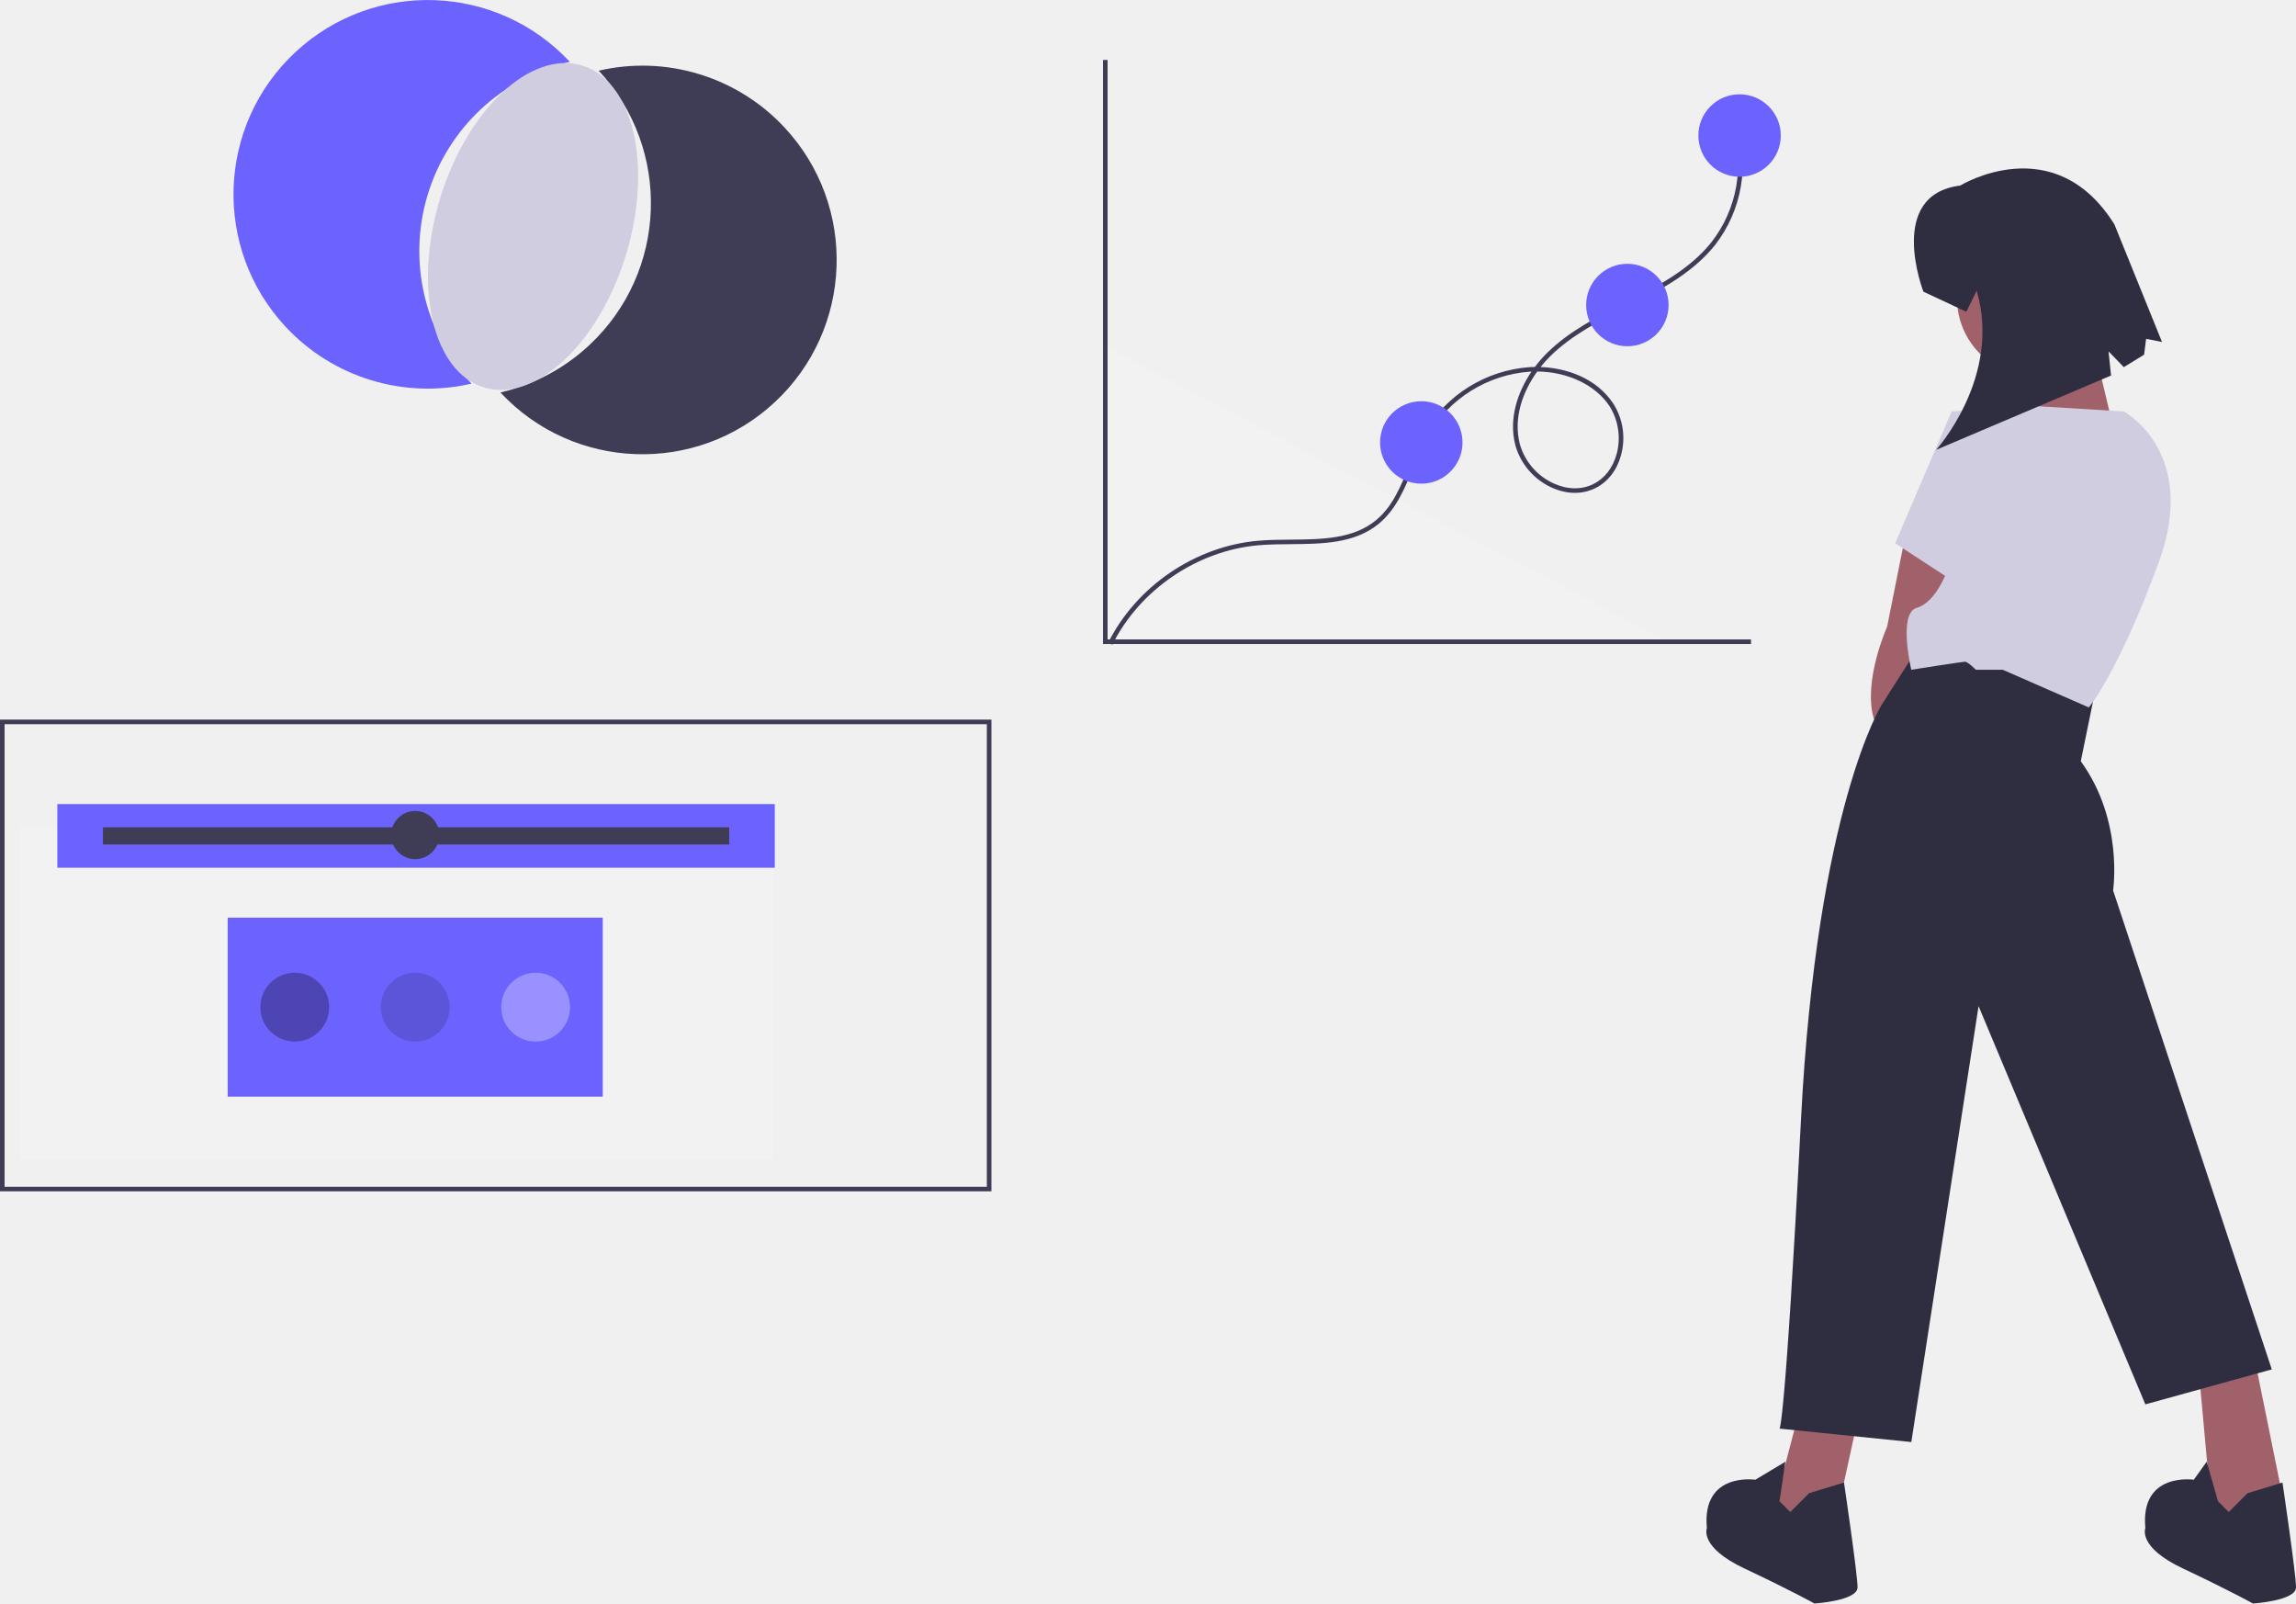
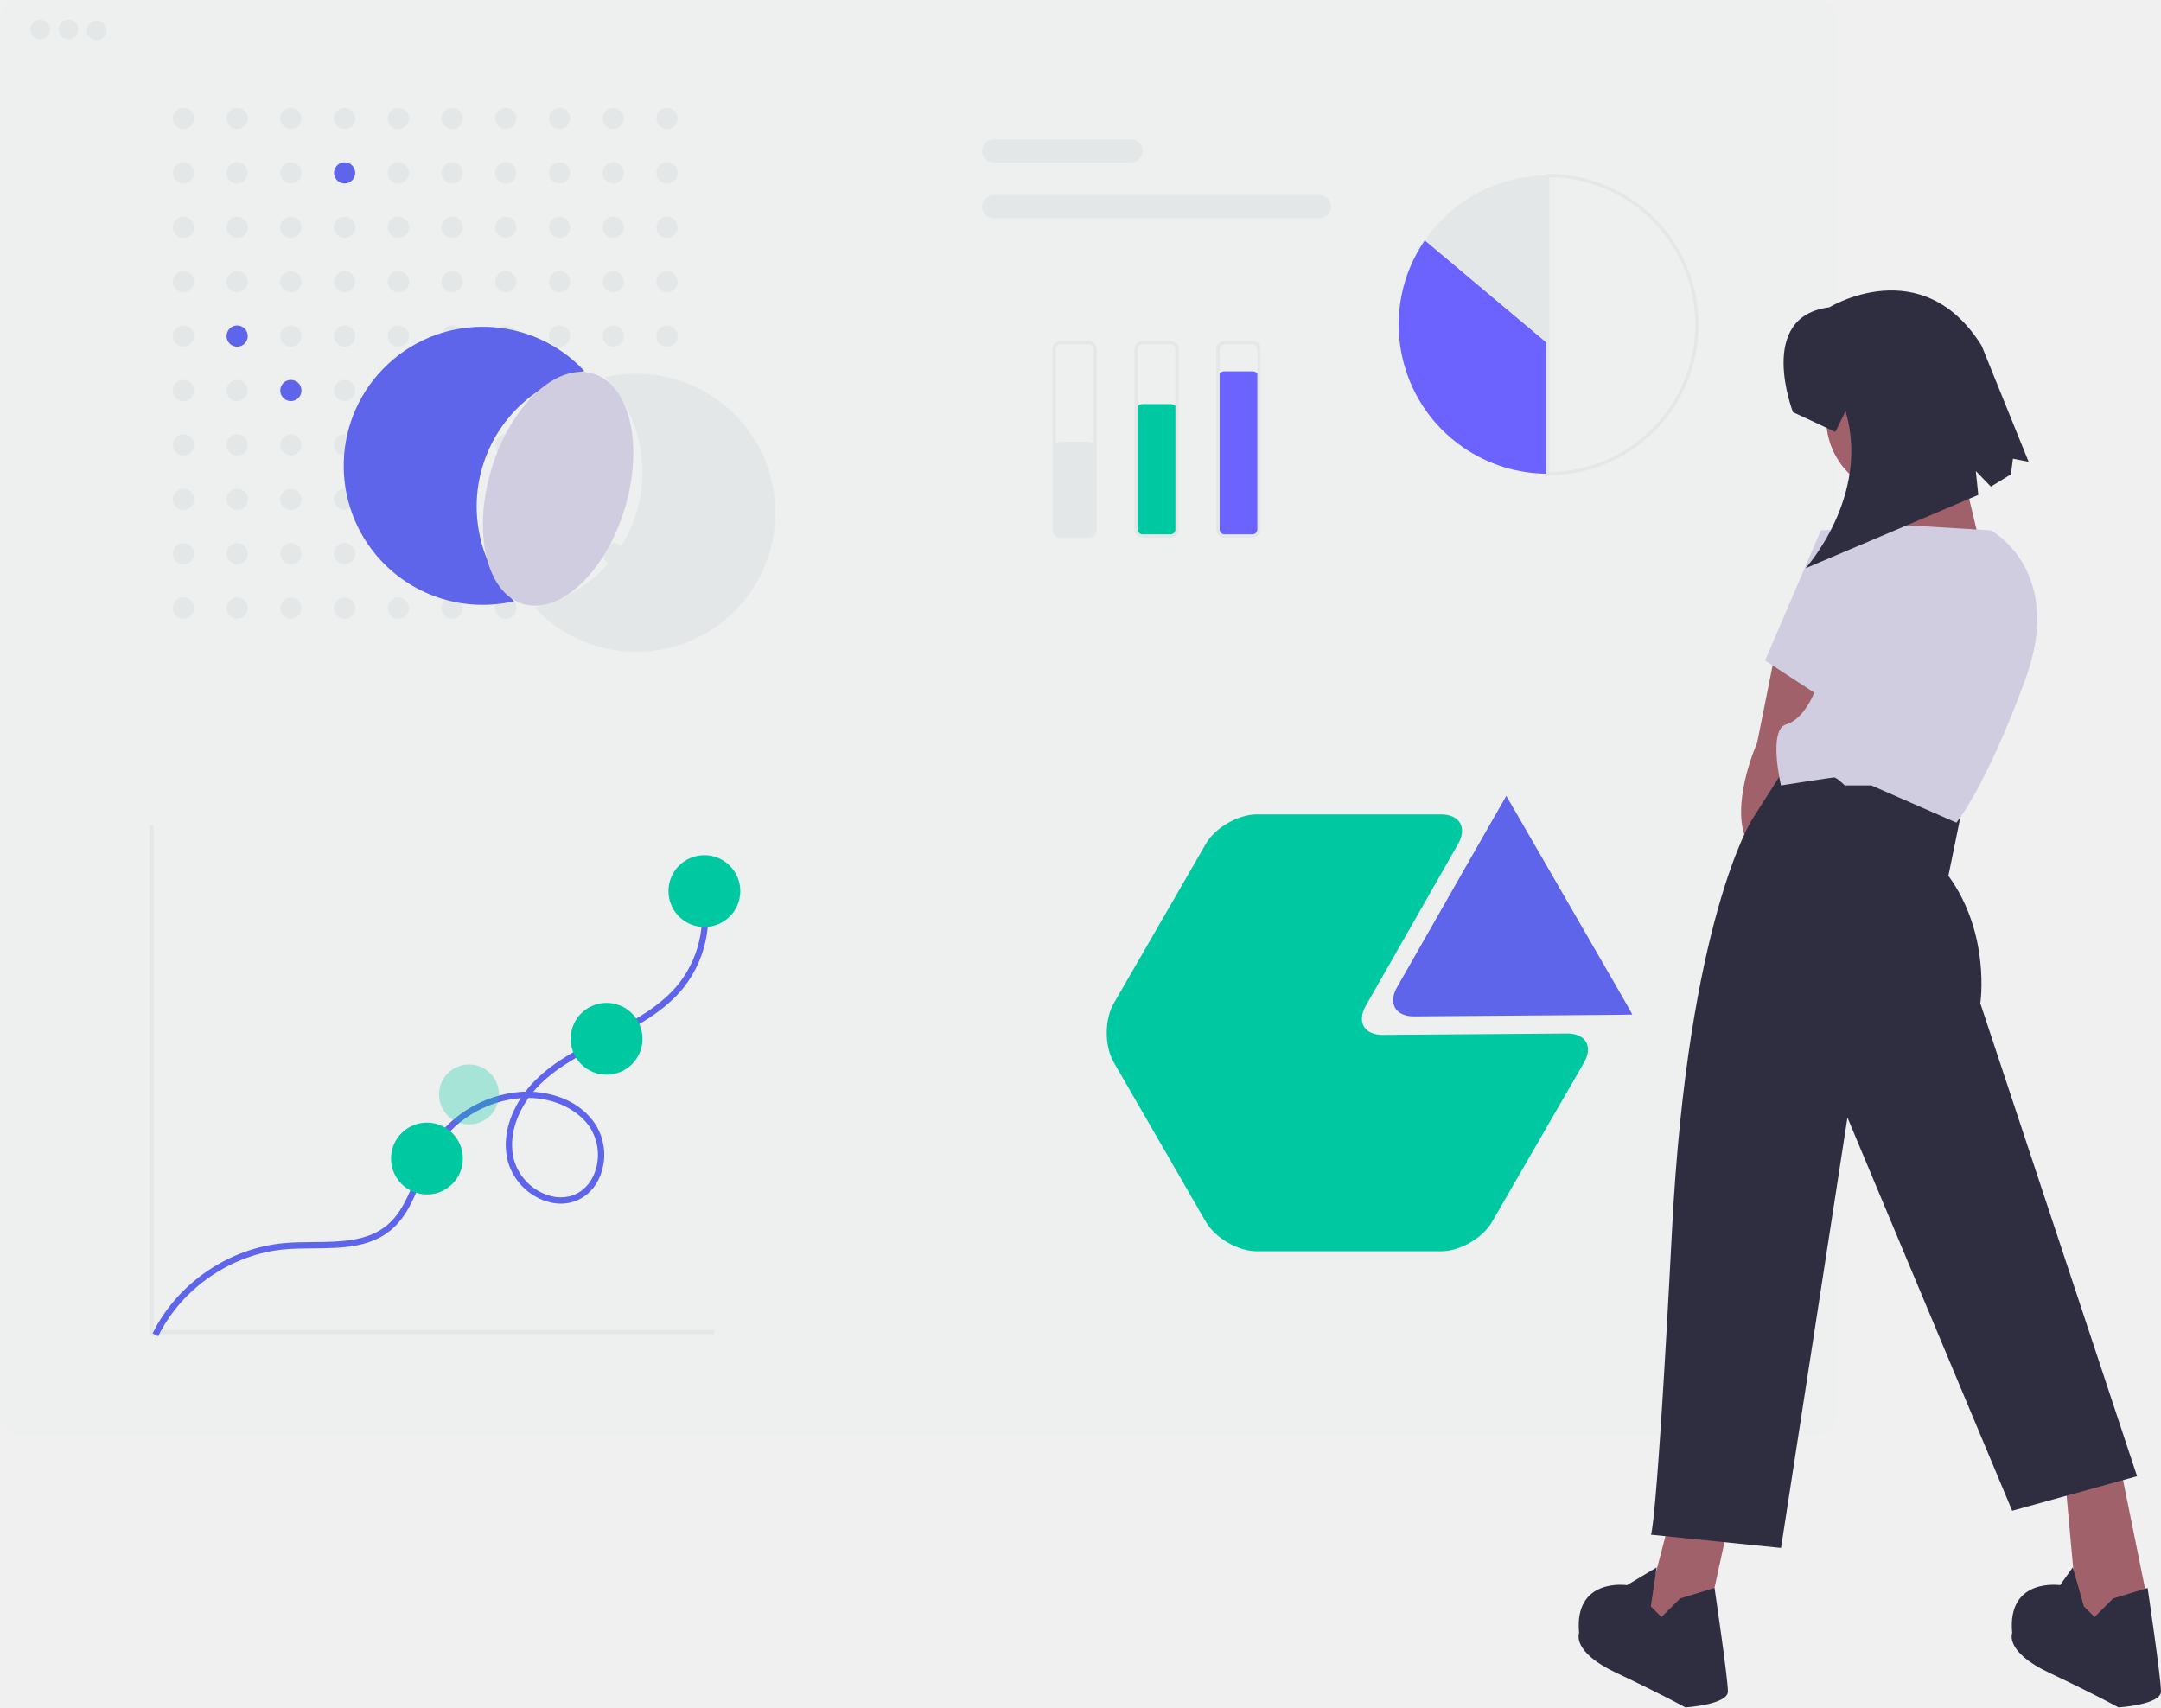
- <svg xmlns="http://www.w3.org/2000/svg" version="1.1" id="e964fae6-99d5-4ba3-9654-9b5776c78265" x="0px" y="0px" viewBox="0 0 1002.7 700.08" style="enable-background:new 0 0 1002.7 700.08;" xml:space="preserve">
+ <svg xmlns="http://www.w3.org/2000/svg" version="1.1" id="e964fae6-99d5-4ba3-9654-9b5776c78265" x="0px" y="0px" viewBox="0 0 955.49 754.95" style="enable-background:new 0 0 955.49 754.95;" xml:space="preserve">
  <style type="text/css">
- 	.st0{fill:#F2F2F2;}
- 	.st1{fill:#3F3D56;}
+ 	.st0{opacity:0.18;fill:#E3E7E8;}
+ 	.st1{fill:#E3E7E8;}
	.st2{fill:#6C63FF;}
- 	.st3{fill:#A0616A;}
- 	.st4{fill:#2F2E41;}
- 	.st5{fill:#D0CDE1;}
- 	.st6{opacity:0.15;enable-background:new    ;}
- 	.st7{opacity:0.3;fill:#FFFFFF;enable-background:new    ;}
- 	.st8{opacity:0.3;enable-background:new    ;}
+ 	.st3{fill:#00C9A2;}
+ 	.st4{fill:#A0616A;}
+ 	.st5{fill:#5E65EA;}
+ 	.st6{fill:#2F2E41;}
+ 	.st7{fill:#D0CDE1;}
+ 	.st8{fill:#5E65EA;stroke:#5E65EA;stroke-miterlimit:10;}
+ 	.st9{opacity:0.3;fill:#00C9A2;enable-background:new    ;}
</style>
-   <polyline class="st0" points="482.7,151.17 482.7,280.17 728.7,280.17 " />
-   <polygon class="st1" points="764.7,281.17 481.7,281.17 481.7,26.17 483.7,26.17 483.7,279.17 764.7,279.17 " />
-   <path class="st1" d="M485.78,281.46l-1.79-0.89c12.3-24.61,37.96-42.07,65.37-44.48c4.73-0.42,9.68-0.46,14.47-0.5  c13.24-0.11,26.93-0.22,36.91-8.32c7.39-5.99,10.96-14.81,14.74-24.14c1.85-4.87,4.02-9.61,6.48-14.19  c9.7-16.58,26.96-27.31,46.12-28.66c0.73-0.04,1.48-0.07,2.23-0.08c1.61-2.16,3.38-4.19,5.3-6.09c9.69-9.58,22.1-15.87,34.1-21.94  l2.84-1.44c12.7-6.46,25.85-13.71,34.83-24.94c11.4-14.6,14.72-33.95,8.82-51.51l1.89-0.66c6.12,18.21,2.68,38.28-9.15,53.42  c-9.23,11.54-22.59,18.91-35.49,25.47l-2.84,1.44c-11.86,6.01-24.13,12.22-33.6,21.58c-1.5,1.48-2.9,3.05-4.21,4.7  c11.3,0.44,24.45,4.81,31.84,16.11c4.2,6.68,5.39,14.81,3.28,22.41c-1.78,6.56-5.75,11.66-11.18,14.35  c-5.73,2.85-12.5,2.76-19.07-0.23c-7.74-3.51-13.55-10.25-15.88-18.43c-3.02-11.69,0.96-23.25,7.05-32.21  c-0.22,0.01-0.44,0.02-0.66,0.03c-18.49,1.3-35.14,11.65-44.5,27.65c-2.42,4.51-4.55,9.17-6.37,13.95  c-3.71,9.16-7.55,18.62-15.34,24.94c-10.53,8.54-24.57,8.65-38.16,8.77c-4.75,0.04-9.67,0.08-14.31,0.49  C522.81,240.43,497.78,257.45,485.78,281.46z M671.34,162.2c-6.27,8.69-10.58,20.19-7.59,31.75c2.17,7.59,7.58,13.85,14.77,17.11  c6.01,2.74,12.17,2.83,17.35,0.26c4.91-2.44,8.51-7.09,10.14-13.09c1.91-7.05,0.82-14.58-3.03-20.79  C696.89,168.11,684.69,162.31,671.34,162.2z" />
-   <circle class="st2" cx="620.7" cy="193.17" r="18" />
-   <path class="st1" d="M432.97,520.12H0V314.17h432.97V520.12z M2,518.12h428.97V316.17H2V518.12z" />
-   <path class="st3" d="M832.35,232.5l-8.22,41.12c0,0-10.57,23.5-5.87,39.94l3.52,7.05l22.32-19.97l8.22-55.22L832.35,232.5z" />
-   <polygon class="st3" points="786.53,613.14 773.61,662.48 788.88,669.53 802.98,657.78 811.2,620.19 " />
-   <polygon class="st3" points="959.82,593.76 966.28,664.83 999.17,664.83 983.31,586.71 " />
-   <path class="st4" d="M908.71,332.36l6.66-32.54l-77.15-17.98l-16.45,25.85c0,0-28.2,44.64-35.24,180.92s-9.4,135.1-9.4,135.1  l57.57,5.87l29.37-190.32l72.84,173.87l55.22-15.27l-69.31-209.12C922.81,388.75,927.51,358.2,908.71,332.36z" />
-   <path class="st4" d="M790.06,651.91l-8.22,8.22l-4.7-4.7l2.57-17.26l-13.14,7.86c0,0-23.5-3.52-21.15,21.15  c0,0-3.52,8.22,16.45,17.62s30.55,15.27,30.55,15.27s18.8-1.17,18.8-7.05s-5.92-45.76-5.92-45.76L790.06,651.91z" />
-   <path class="st4" d="M981.55,651.91l-8.22,8.22l-4.7-4.7l-4.93-17.26l-5.64,7.86c0,0-23.5-3.52-21.15,21.15  c0,0-3.52,8.22,16.45,17.62s30.55,15.27,30.55,15.27s18.8-1.17,18.8-7.05s-5.92-45.76-5.92-45.76L981.55,651.91z" />
-   <circle class="st3" cx="888.74" cy="130.29" r="34.07" />
-   <polygon class="st3" points="878.17,156.13 880.52,196.08 925.16,196.08 912.24,142.04 " />
-   <path class="st5" d="M852.32,179.63l36.42-2.35l38.77,2.35c0,0,32.9,17.62,15.27,65.79s-30.55,63.44-30.55,63.44l-37.59-16.45  h-11.75c0,0-3.52-3.52-4.7-3.52s-23.5,3.52-23.5,3.52s-5.87-24.67,2.35-27.02s12.92-15.27,12.92-15.27L852.32,179.63z" />
-   <polygon class="st5" points="859.37,183.16 852.32,179.63 827.65,237.2 854.67,254.82 " />
-   <path class="st4" d="M839.99,127.35c0,0-16.45-42.29,16.07-46.34c0,0,41-25.18,67.34,16.97l20.79,51.33l-6.95-1.38l-0.88,6.92  l-8.86,5.44l-6.67-6.89l1.1,10.55l-76.38,32.44c0,0,28.79-31.89,17.69-69.48l-4.51,9.2L839.99,127.35z" />
-   <path class="st2" d="M186.83,84.85c8.85-28.98,32.5-51.04,62.02-57.85C216.9-7.27,163.23-9.15,128.96,22.8s-36.15,85.62-4.2,119.89  c20.68,22.18,51.62,31.63,81.16,24.8C185.25,145.34,177.96,113.83,186.83,84.85z" />
-   <path class="st1" d="M305.36,32.37c-14.24-4.37-29.38-4.89-43.89-1.51c31.95,34.24,30.1,87.91-4.15,119.86  c-10.89,10.16-24.26,17.28-38.78,20.63c31.95,34.26,85.63,36.13,119.88,4.18s36.13-85.63,4.18-119.88  C332.45,44.74,319.6,36.72,305.36,32.37L305.36,32.37z" />
-   <ellipse transform="matrix(0.2922 -0.9564 0.9564 0.2922 70.1948 292.6346)" class="st5" cx="232.8" cy="98.89" rx="73.45" ry="42.41" />
-   <circle class="st2" cx="759.7" cy="59.17" r="18" />
-   <circle class="st2" cx="710.7" cy="133.17" r="18" />
-   <rect x="8.7" y="360.81" class="st0" width="329.07" height="145.36" />
-   <rect x="25.04" y="351.05" class="st2" width="313.32" height="27.8" />
-   <rect x="44.96" y="361.19" class="st1" width="273.5" height="7.51" />
-   <circle class="st1" cx="181.33" cy="364.57" r="10.52" />
-   <rect x="99.43" y="400.64" class="st2" width="163.8" height="78.14" />
-   <circle class="st6" cx="181.33" cy="439.71" r="15.03" />
-   <circle class="st7" cx="233.93" cy="439.71" r="15.03" />
-   <circle class="st8" cx="128.73" cy="439.71" r="15.03" />
+   <path class="st0" d="M812.15,624.95c0,5.15-3.66,9.33-8.17,9.33H8.17c-4.51,0-8.17-4.18-8.17-9.33V9.33C0,4.18,3.66,0,8.17,0h795.8  c4.51,0,8.17,4.18,8.17,9.33V624.95z" />
+   <g>
+     <circle class="st1" cx="17.77" cy="13.05" r="4.35" />
+     <circle class="st1" cx="30.27" cy="13.05" r="4.35" />
+     <circle class="st1" cx="42.77" cy="13.5" r="4.35" />
+   </g>
+   <g>
+     <path class="st1" d="M500.15,71.81h-60.86c-2.8,0-5.07-2.27-5.07-5.07c0-2.8,2.27-5.07,5.07-5.07h60.86c2.8,0,5.07,2.27,5.07,5.07   C505.22,69.54,502.95,71.81,500.15,71.81z" />
+     <path class="st1" d="M583.47,96.44H439.29c-2.8,0-5.07-2.27-5.07-5.07s2.27-5.07,5.07-5.07h144.17c2.8,0,5.07,2.27,5.07,5.07   S586.27,96.44,583.47,96.44L583.47,96.44z" />
+     <path class="st2" d="M629.99,106.24c-20.6,30.03-12.95,71.07,17.08,91.66c10.98,7.53,23.98,11.56,37.29,11.56v-57.55L629.99,106.24   z" />
+     <path class="st1" d="M684.36,77.6c-21.74-0.01-42.08,10.7-54.37,28.63l54.37,45.67V77.6z" />
+     <path class="st1" d="M684.36,210.18h-0.72V76.88h0.72c36.81,0,66.65,29.84,66.65,66.65S721.17,210.18,684.36,210.18z M685.09,78.33   v130.4c36.01-0.4,64.88-29.92,64.48-65.93C749.17,107.36,720.53,78.73,685.09,78.33z" />
+     <path class="st1" d="M481.31,237.35H469c-1.8,0-3.26-1.46-3.26-3.26v-35.5c0-1.8,1.46-3.26,3.26-3.26h12.32   c1.8,0,3.26,1.46,3.26,3.26v35.5C484.57,235.89,483.11,237.35,481.31,237.35z" />
+     <path class="st3" d="M517.54,237.35h-12.32c-1.8,0-3.26-1.46-3.26-3.26v-52.16c0-1.8,1.46-3.26,3.26-3.26h12.32   c1.8,0,3.26,1.46,3.26,3.26v52.16C520.8,235.89,519.34,237.35,517.54,237.35z" />
+     <path class="st2" d="M553.76,237.35h-12.32c-1.8,0-3.26-1.46-3.26-3.26v-66.65c0-1.8,1.46-3.26,3.26-3.26h12.32   c1.8,0,3.26,1.46,3.26,3.26v66.65C557.02,235.89,555.56,237.35,553.76,237.35z" />
+     <path class="st1" d="M481.31,237.72H469c-2,0-3.62-1.62-3.62-3.62V154.4c0-2,1.62-3.62,3.62-3.62h12.32c2,0,3.62,1.62,3.62,3.62   v79.69C484.93,236.09,483.31,237.71,481.31,237.72z M469,152.23c-1.2,0-2.17,0.97-2.17,2.17v79.69c0,1.2,0.97,2.17,2.17,2.17h12.32   c1.2,0,2.17-0.97,2.17-2.17V154.4c0-1.2-0.97-2.17-2.17-2.17H469z" />
+     <path class="st1" d="M517.54,237.72h-12.32c-2,0-3.62-1.62-3.62-3.62V154.4c0-2,1.62-3.62,3.62-3.62h12.32c2,0,3.62,1.62,3.62,3.62   v79.69C521.16,236.09,519.54,237.71,517.54,237.72z M505.22,152.23c-1.2,0-2.17,0.97-2.17,2.17v79.69c0,1.2,0.97,2.17,2.17,2.17   h12.32c1.2,0,2.17-0.97,2.17-2.17V154.4c0-1.2-0.97-2.17-2.17-2.17H505.22z" />
+     <path class="st1" d="M553.76,237.72h-12.32c-2,0-3.62-1.62-3.62-3.62V154.4c0-2,1.62-3.62,3.62-3.62h12.32c2,0,3.62,1.62,3.62,3.62   v79.69C557.38,236.09,555.76,237.71,553.76,237.72z M541.45,152.23c-1.2,0-2.17,0.97-2.17,2.17v79.69c0,1.2,0.97,2.17,2.17,2.17   h12.32c1.2,0,2.17-0.97,2.17-2.17V154.4c0-1.2-0.97-2.17-2.17-2.17H541.45z" />
+   </g>
+   <path class="st4" d="M785.13,287.38l-8.22,41.12c0,0-10.57,23.5-5.87,39.94l3.52,7.05l22.32-19.97l8.22-55.22L785.13,287.38z" />
+   <g>
+     <circle class="st1" cx="81.1" cy="52.38" r="4.69" />
+     <circle class="st1" cx="104.86" cy="52.38" r="4.69" />
+     <circle class="st1" cx="128.61" cy="52.38" r="4.69" />
+     <circle class="st1" cx="152.37" cy="52.38" r="4.69" />
+     <circle class="st1" cx="176.13" cy="52.38" r="4.69" />
+     <circle class="st1" cx="199.88" cy="52.38" r="4.69" />
+     <circle class="st1" cx="223.64" cy="52.38" r="4.69" />
+     <circle class="st1" cx="247.4" cy="52.38" r="4.69" />
+     <circle class="st1" cx="271.15" cy="52.38" r="4.69" />
+     <circle class="st1" cx="294.91" cy="52.38" r="4.69" />
+     <circle class="st1" cx="81.1" cy="76.44" r="4.69" />
+     <circle class="st1" cx="104.86" cy="76.44" r="4.69" />
+     <circle class="st1" cx="128.61" cy="76.44" r="4.69" />
+     <circle class="st5" cx="152.37" cy="76.44" r="4.69" />
+     <circle class="st1" cx="176.13" cy="76.44" r="4.69" />
+     <circle class="st1" cx="199.88" cy="76.44" r="4.69" />
+     <circle class="st1" cx="223.64" cy="76.44" r="4.69" />
+     <circle class="st1" cx="247.4" cy="76.44" r="4.69" />
+     <circle class="st1" cx="271.15" cy="76.44" r="4.69" />
+     <circle class="st1" cx="294.91" cy="76.44" r="4.69" />
+     <circle class="st1" cx="81.1" cy="100.49" r="4.69" />
+     <circle class="st1" cx="104.86" cy="100.49" r="4.69" />
+     <circle class="st1" cx="128.61" cy="100.49" r="4.69" />
+     <circle class="st1" cx="152.37" cy="100.49" r="4.69" />
+     <circle class="st1" cx="176.13" cy="100.49" r="4.69" />
+     <circle class="st1" cx="199.88" cy="100.49" r="4.69" />
+     <circle class="st1" cx="223.64" cy="100.49" r="4.69" />
+     <circle class="st1" cx="247.4" cy="100.49" r="4.69" />
+     <circle class="st1" cx="271.15" cy="100.49" r="4.69" />
+     <circle class="st1" cx="294.91" cy="100.49" r="4.69" />
+     <circle class="st1" cx="81.1" cy="124.55" r="4.69" />
+     <circle class="st1" cx="104.86" cy="124.55" r="4.69" />
+     <circle class="st1" cx="128.61" cy="124.55" r="4.69" />
+     <circle class="st1" cx="152.37" cy="124.55" r="4.69" />
+     <circle class="st1" cx="176.13" cy="124.55" r="4.69" />
+     <circle class="st1" cx="199.88" cy="124.55" r="4.69" />
+     <circle class="st1" cx="223.64" cy="124.55" r="4.69" />
+     <circle class="st1" cx="247.4" cy="124.55" r="4.69" />
+     <circle class="st1" cx="271.15" cy="124.55" r="4.69" />
+     <circle class="st1" cx="294.91" cy="124.55" r="4.69" />
+     <circle class="st1" cx="81.1" cy="148.6" r="4.69" />
+     <circle class="st5" cx="104.86" cy="148.6" r="4.69" />
+     <circle class="st1" cx="128.61" cy="148.6" r="4.69" />
+     <circle class="st1" cx="152.37" cy="148.6" r="4.69" />
+     <circle class="st1" cx="176.13" cy="148.6" r="4.69" />
+     <circle class="st1" cx="199.88" cy="148.6" r="4.69" />
+     <circle class="st1" cx="223.64" cy="148.6" r="4.69" />
+     <circle class="st1" cx="247.4" cy="148.6" r="4.69" />
+     <circle class="st1" cx="271.15" cy="148.6" r="4.69" />
+     <circle class="st1" cx="294.91" cy="148.6" r="4.69" />
+     <circle class="st1" cx="81.1" cy="172.66" r="4.69" />
+     <circle class="st1" cx="104.86" cy="172.66" r="4.69" />
+     <circle class="st5" cx="128.61" cy="172.66" r="4.69" />
+     <circle class="st1" cx="152.37" cy="172.66" r="4.69" />
+     <circle class="st1" cx="176.13" cy="172.66" r="4.69" />
+     <circle class="st1" cx="199.88" cy="172.66" r="4.69" />
+     <circle class="st1" cx="223.64" cy="172.66" r="4.69" />
+     <circle class="st1" cx="247.4" cy="172.66" r="4.69" />
+     <circle class="st1" cx="271.15" cy="172.66" r="4.69" />
+     <circle class="st1" cx="294.91" cy="172.66" r="4.69" />
+     <circle class="st1" cx="81.1" cy="196.71" r="4.69" />
+     <circle class="st1" cx="104.86" cy="196.71" r="4.69" />
+     <circle class="st1" cx="128.61" cy="196.71" r="4.69" />
+     <circle class="st1" cx="152.37" cy="196.71" r="4.69" />
+     <circle class="st1" cx="176.13" cy="196.71" r="4.69" />
+     <circle class="st1" cx="199.88" cy="196.71" r="4.69" />
+     <circle class="st1" cx="223.64" cy="196.71" r="4.69" />
+     <circle class="st1" cx="247.4" cy="196.71" r="4.69" />
+     <circle class="st1" cx="271.15" cy="196.71" r="4.69" />
+     <circle class="st1" cx="294.91" cy="196.71" r="4.69" />
+     <circle class="st1" cx="81.1" cy="220.77" r="4.69" />
+     <circle class="st1" cx="104.86" cy="220.77" r="4.69" />
+     <circle class="st1" cx="128.61" cy="220.77" r="4.69" />
+     <circle class="st1" cx="152.37" cy="220.77" r="4.69" />
+     <circle class="st1" cx="176.13" cy="220.77" r="4.69" />
+     <circle class="st1" cx="199.88" cy="220.77" r="4.69" />
+     <circle class="st1" cx="223.64" cy="220.77" r="4.69" />
+     <circle class="st1" cx="247.4" cy="220.77" r="4.69" />
+     <circle class="st1" cx="271.15" cy="220.77" r="4.69" />
+     <circle class="st1" cx="294.91" cy="220.77" r="4.69" />
+     <circle class="st1" cx="81.1" cy="244.82" r="4.69" />
+     <circle class="st1" cx="104.86" cy="244.82" r="4.69" />
+     <circle class="st1" cx="128.61" cy="244.82" r="4.69" />
+     <circle class="st1" cx="152.37" cy="244.82" r="4.69" />
+     <circle class="st1" cx="176.13" cy="244.82" r="4.69" />
+     <circle class="st1" cx="199.88" cy="244.82" r="4.69" />
+     <circle class="st1" cx="223.64" cy="244.82" r="4.69" />
+     <circle class="st1" cx="247.4" cy="244.82" r="4.69" />
+     <circle class="st1" cx="271.15" cy="244.82" r="4.69" />
+     <circle class="st1" cx="294.91" cy="244.82" r="4.69" />
+     <circle class="st1" cx="81.1" cy="268.88" r="4.69" />
+     <circle class="st1" cx="104.86" cy="268.88" r="4.69" />
+     <circle class="st1" cx="128.61" cy="268.88" r="4.69" />
+     <circle class="st1" cx="152.37" cy="268.88" r="4.69" />
+     <circle class="st1" cx="176.13" cy="268.88" r="4.69" />
+     <circle class="st1" cx="199.88" cy="268.88" r="4.69" />
+     <circle class="st1" cx="223.64" cy="268.88" r="4.69" />
+     <circle class="st1" cx="247.4" cy="268.88" r="4.69" />
+     <circle class="st1" cx="271.15" cy="268.88" r="4.69" />
+     <circle class="st1" cx="294.91" cy="268.88" r="4.69" />
+     <g>
+       <g>
+         <path class="st3" d="M611.45,457.59c-8.25,0.06-11.65-5.75-7.56-12.91l40.83-71.55c4.09-7.17,0.68-13.03-7.57-13.03h-81.46     c-8.25,0-18.38,5.85-22.5,12.99l-40.76,70.6c-4.12,7.14-4.12,18.84,0,25.98l40.76,70.6c4.12,7.14,14.25,12.99,22.5,12.99h81.52     c8.25,0,18.38-5.85,22.5-12.99l40.66-70.42c4.12-7.14,0.75-12.94-7.5-12.88L611.45,457.59z" />
+       </g>
+       <g>
+         <path class="st5" d="M706.7,448.78c8.25-0.06,15.02-0.15,15.05-0.2c0.03-0.05-3.32-5.94-7.45-13.08l-40.76-70.6     c-4.12-7.14-7.51-12.99-7.53-12.99c-0.02,0-3.38,5.86-7.46,13.03l-40.83,71.55c-4.09,7.17-0.68,12.98,7.56,12.91L706.7,448.78z" />
+       </g>
+     </g>
+   </g>
+   <polygon class="st4" points="739.31,668.02 726.39,717.36 741.66,724.41 755.76,712.66 763.98,675.07 " />
+   <polygon class="st4" points="912.6,648.64 919.06,719.71 951.95,719.71 936.09,641.59 " />
+   <path class="st6" d="M861.49,387.24l6.66-32.54L791,336.72l-16.45,25.85c0,0-28.2,44.64-35.24,180.92s-9.4,135.1-9.4,135.1  l57.57,5.87l29.37-190.32l72.84,173.87l55.22-15.27L875.6,443.62C875.59,443.63,880.29,413.08,861.49,387.24z" />
+   <path class="st6" d="M742.84,706.79l-8.22,8.22l-4.7-4.7l2.57-17.26l-13.14,7.86c0,0-23.5-3.52-21.15,21.15  c0,0-3.52,8.22,16.45,17.62s30.55,15.27,30.55,15.27s18.8-1.17,18.8-7.05s-5.92-45.76-5.92-45.76L742.84,706.79z" />
+   <path class="st6" d="M934.33,706.79l-8.22,8.22l-4.7-4.7l-4.93-17.26l-5.64,7.86c0,0-23.5-3.52-21.15,21.15  c0,0-3.52,8.22,16.45,17.62s30.55,15.27,30.55,15.27s18.8-1.17,18.8-7.05s-5.92-45.76-5.92-45.76L934.33,706.79z" />
+   <circle class="st4" cx="841.52" cy="185.17" r="34.07" />
+   <polygon class="st4" points="830.95,211.01 833.3,250.96 877.94,250.96 865.02,196.92 " />
+   <path class="st7" d="M805.1,234.51l36.42-2.35l38.77,2.35c0,0,32.9,17.62,15.27,65.79s-30.55,63.44-30.55,63.44l-37.59-16.45h-11.75  c0,0-3.52-3.52-4.7-3.52s-23.5,3.52-23.5,3.52s-5.87-24.67,2.35-27.02S802.74,305,802.74,305L805.1,234.51z" />
+   <polygon class="st7" points="812.15,238.04 805.1,234.51 780.43,292.08 807.45,309.7 " />
+   <path class="st6" d="M792.77,182.23c0,0-16.45-42.29,16.07-46.34c0,0,41-25.18,67.34,16.97l20.79,51.33l-6.95-1.38l-0.88,6.92  l-8.86,5.44l-6.67-6.89l1.1,10.55l-76.38,32.44c0,0,28.79-31.89,17.69-69.48l-4.51,9.2L792.77,182.23z" />
+   <path class="st5" d="M213.45,205.97c6.41-21,23.55-36.98,44.94-41.92c-23.15-24.83-62.04-26.19-86.87-3.04s-26.19,62.04-3.04,86.87  c14.98,16.07,37.4,22.92,58.81,17.97C212.3,249.8,207.02,226.97,213.45,205.97z" />
+   <path class="st1" d="M299.33,167.94c-10.32-3.17-21.29-3.54-31.8-1.09c23.15,24.81,21.81,63.7-3.01,86.85  c-7.89,7.36-17.58,12.52-28.1,14.95c23.15,24.82,62.05,26.18,86.86,3.03s26.18-62.05,3.03-86.86  C318.96,176.91,309.65,171.09,299.33,167.94L299.33,167.94z" />
+   <ellipse transform="matrix(0.2922 -0.9564 0.9564 0.2922 -32.0463 388.9695)" class="st7" cx="246.76" cy="216.13" rx="53.22" ry="30.73" />
+   <g>
+     <g>
+       <polygon class="st1" points="315.85,589.92 66.11,589.92 66.11,364.89 67.87,364.89 67.87,588.16 315.85,588.16   " />
+       <path class="st8" d="M69.71,590.18l-1.58-0.79c10.85-21.72,33.5-37.13,57.69-39.25c4.17-0.37,8.54-0.41,12.77-0.44    c11.68-0.1,23.77-0.19,32.57-7.34c6.52-5.29,9.67-13.07,13.01-21.3c1.63-4.3,3.55-8.48,5.72-12.52    c8.56-14.63,23.79-24.1,40.7-25.29c0.64-0.04,1.31-0.06,1.97-0.07c1.42-1.91,2.98-3.7,4.68-5.37c8.55-8.45,19.5-14.01,30.09-19.36    l2.51-1.27c11.21-5.7,22.81-12.1,30.74-22.01c10.06-12.88,12.99-29.96,7.78-45.46l1.67-0.58c5.4,16.07,2.37,33.78-8.07,47.14    c-8.15,10.18-19.94,16.69-31.32,22.48l-2.51,1.27c-10.47,5.3-21.29,10.78-29.65,19.04c-1.32,1.31-2.56,2.69-3.72,4.15    c9.97,0.39,21.58,4.24,28.1,14.22c3.71,5.89,4.76,13.07,2.89,19.78c-1.57,5.79-5.07,10.29-9.87,12.66    c-5.06,2.52-11.03,2.44-16.83-0.2c-6.83-3.1-11.96-9.05-14.01-16.26c-2.67-10.32,0.85-20.52,6.22-28.42    c-0.19,0.01-0.39,0.02-0.58,0.03c-16.32,1.15-31.01,10.28-39.27,24.4c-2.14,3.98-4.02,8.09-5.62,12.31    c-3.27,8.08-6.66,16.43-13.54,22.01c-9.29,7.54-21.68,7.63-33.68,7.74c-4.19,0.04-8.53,0.07-12.63,0.43    C102.38,553.97,80.3,568.99,69.71,590.18z M233.46,484.93c-5.53,7.67-9.34,17.82-6.7,28.02c1.91,6.7,6.69,12.22,13.03,15.1    c5.3,2.42,10.74,2.5,15.31,0.23c4.33-2.15,7.51-6.26,8.95-11.55c1.69-6.22,0.72-12.87-2.67-18.35    C256.01,490.15,245.24,485.03,233.46,484.93z" />
+       <circle class="st3" cx="188.77" cy="512.26" r="15.88" />
+       <circle class="st3" cx="311.44" cy="394.01" r="15.88" />
+       <circle class="st3" cx="268.19" cy="459.31" r="15.88" />
+     </g>
+     <circle class="st9" cx="207.37" cy="483.92" r="13.26" />
+   </g>
</svg>
